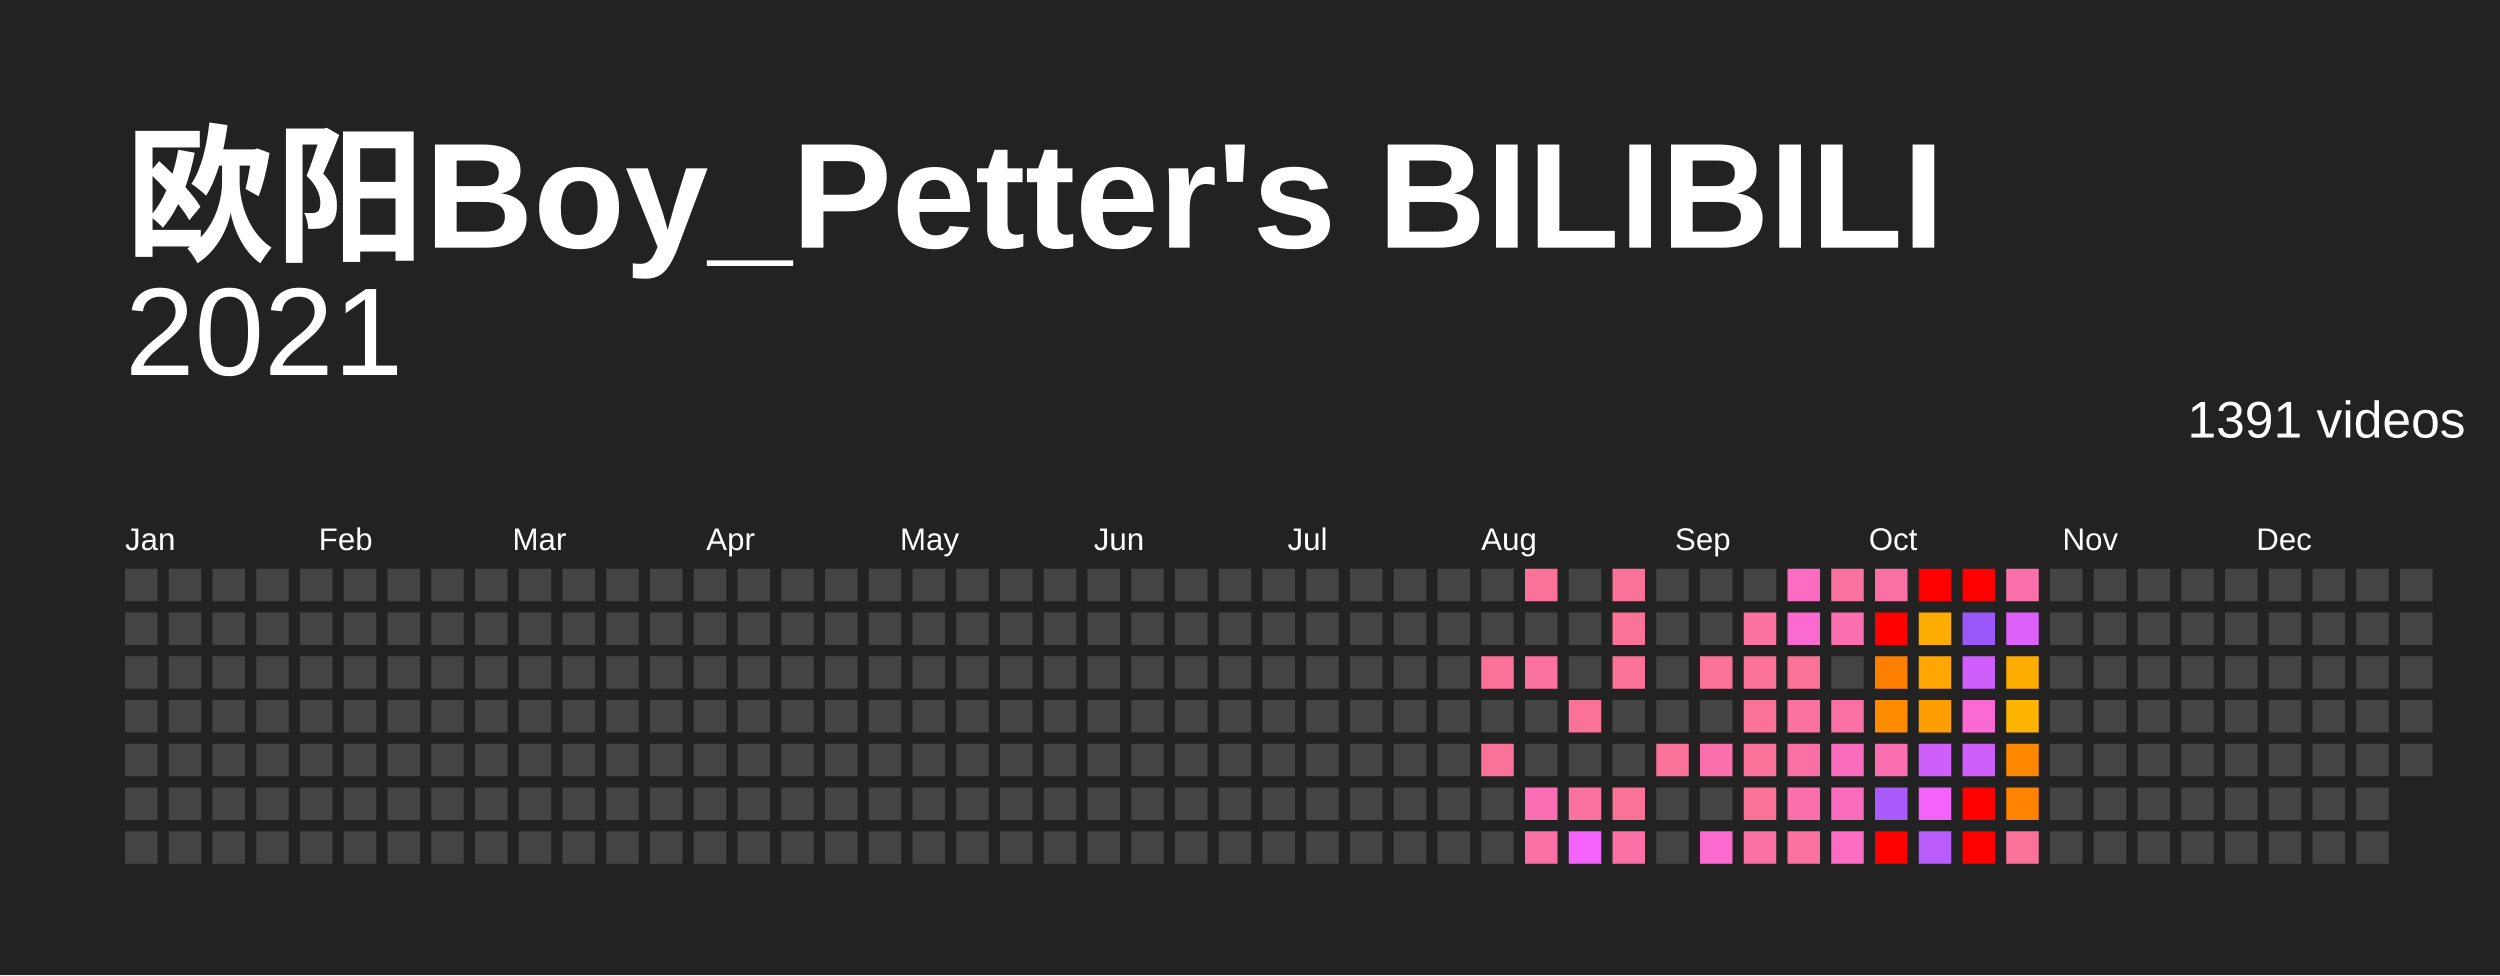
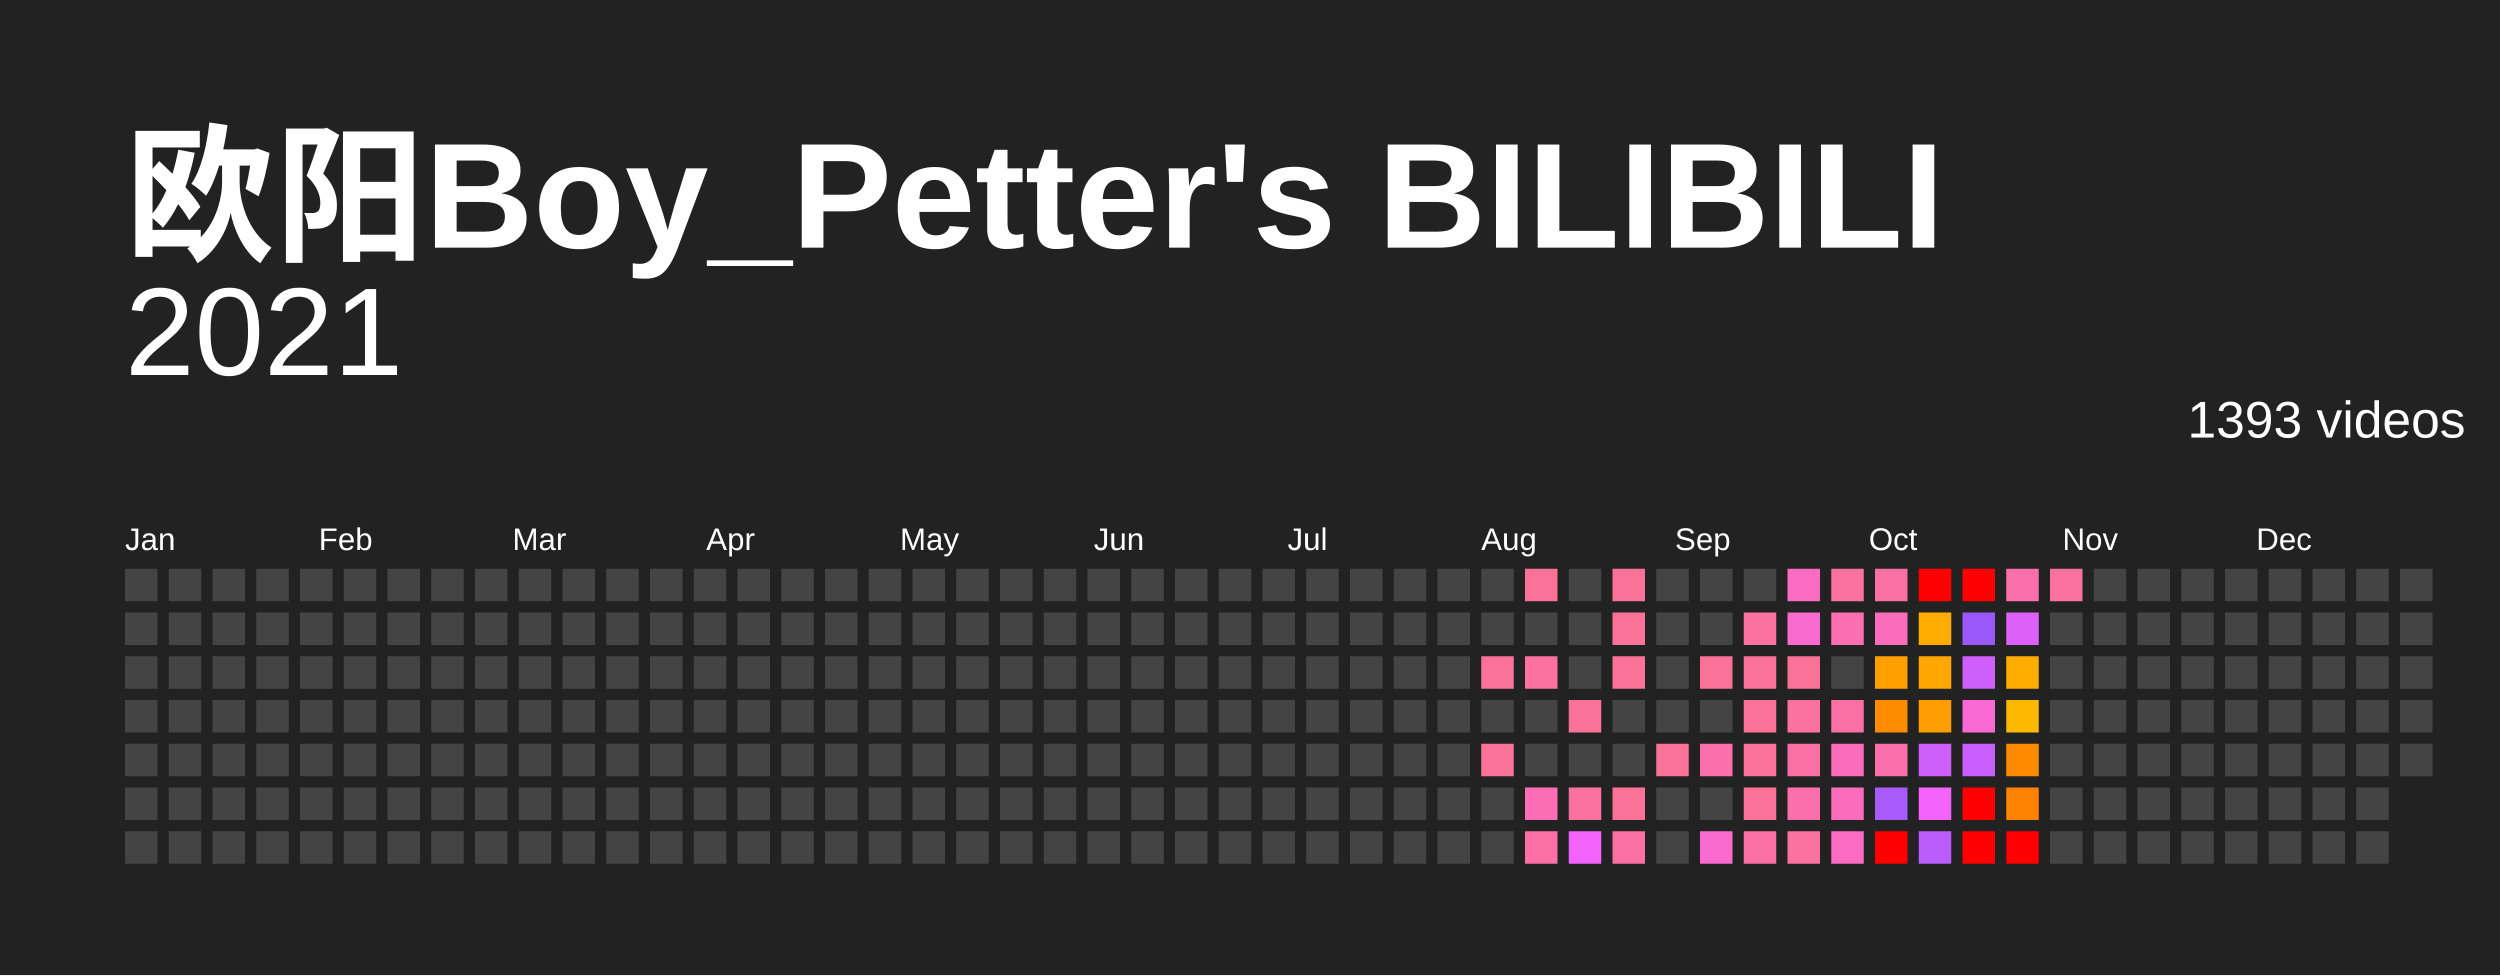
<svg xmlns="http://www.w3.org/2000/svg" baseProfile="full" height="78mm" version="1.1" viewBox="0,0,200,78" width="200mm">
  <defs />
  <rect fill="#222222" height="78" width="200" x="0" y="0" />
  <text fill="#FFFFFF" style="font-size:12px; font-family:Arial; font-weight:bold;" x="10" y="20">欧阳Boy_Petter's BILIBILI</text>
  <text alignment-baseline="hanging" fill="#FFFFFF" style="font-size:10.0px; font-family:Arial;" x="10" y="30">2021</text>
-   <text alignment-baseline="hanging" fill="#FFFFFF" style="font-size:4.125px; font-family:Arial;" x="175" y="35">1391 videos</text>
+   <text alignment-baseline="hanging" fill="#FFFFFF" style="font-size:4.125px; font-family:Arial;" x="175" y="35">1393 videos</text>
  <text fill="#FFFFFF" style="font-size:2.5px; font-family:Arial" x="10.0" y="44">Jan</text>
  <text fill="#FFFFFF" style="font-size:2.5px; font-family:Arial" x="25.5" y="44">Feb</text>
  <text fill="#FFFFFF" style="font-size:2.5px; font-family:Arial" x="41.0" y="44">Mar</text>
  <text fill="#FFFFFF" style="font-size:2.5px; font-family:Arial" x="56.5" y="44">Apr</text>
  <text fill="#FFFFFF" style="font-size:2.5px; font-family:Arial" x="72.0" y="44">May</text>
  <text fill="#FFFFFF" style="font-size:2.5px; font-family:Arial" x="87.5" y="44">Jun</text>
  <text fill="#FFFFFF" style="font-size:2.5px; font-family:Arial" x="103.0" y="44">Jul</text>
  <text fill="#FFFFFF" style="font-size:2.5px; font-family:Arial" x="118.5" y="44">Aug</text>
  <text fill="#FFFFFF" style="font-size:2.5px; font-family:Arial" x="134.0" y="44">Sep</text>
  <text fill="#FFFFFF" style="font-size:2.5px; font-family:Arial" x="149.5" y="44">Oct</text>
  <text fill="#FFFFFF" style="font-size:2.5px; font-family:Arial" x="165.0" y="44">Nov</text>
  <text fill="#FFFFFF" style="font-size:2.5px; font-family:Arial" x="180.5" y="44">Dec</text>
  <rect fill="#444444" height="2.6" width="2.6" x="10.0" y="45.5" />
  <rect fill="#444444" height="2.6" width="2.6" x="10.0" y="49.0" />
  <rect fill="#444444" height="2.6" width="2.6" x="10.0" y="52.5" />
  <rect fill="#444444" height="2.6" width="2.6" x="10.0" y="56.0" />
  <rect fill="#444444" height="2.6" width="2.6" x="10.0" y="59.5" />
  <rect fill="#444444" height="2.6" width="2.6" x="10.0" y="63.0" />
  <rect fill="#444444" height="2.6" width="2.6" x="10.0" y="66.5" />
  <rect fill="#444444" height="2.6" width="2.6" x="13.5" y="45.5" />
  <rect fill="#444444" height="2.6" width="2.6" x="13.5" y="49.0" />
  <rect fill="#444444" height="2.6" width="2.6" x="13.5" y="52.5" />
  <rect fill="#444444" height="2.6" width="2.6" x="13.5" y="56.0" />
  <rect fill="#444444" height="2.6" width="2.6" x="13.5" y="59.5" />
  <rect fill="#444444" height="2.6" width="2.6" x="13.5" y="63.0" />
  <rect fill="#444444" height="2.6" width="2.6" x="13.5" y="66.5" />
  <rect fill="#444444" height="2.6" width="2.6" x="17.0" y="45.5" />
  <rect fill="#444444" height="2.6" width="2.6" x="17.0" y="49.0" />
  <rect fill="#444444" height="2.6" width="2.6" x="17.0" y="52.5" />
  <rect fill="#444444" height="2.6" width="2.6" x="17.0" y="56.0" />
  <rect fill="#444444" height="2.6" width="2.6" x="17.0" y="59.5" />
  <rect fill="#444444" height="2.6" width="2.6" x="17.0" y="63.0" />
  <rect fill="#444444" height="2.6" width="2.6" x="17.0" y="66.5" />
  <rect fill="#444444" height="2.6" width="2.6" x="20.5" y="45.5" />
  <rect fill="#444444" height="2.6" width="2.6" x="20.5" y="49.0" />
  <rect fill="#444444" height="2.6" width="2.6" x="20.5" y="52.5" />
  <rect fill="#444444" height="2.6" width="2.6" x="20.5" y="56.0" />
  <rect fill="#444444" height="2.6" width="2.6" x="20.5" y="59.5" />
  <rect fill="#444444" height="2.6" width="2.6" x="20.5" y="63.0" />
  <rect fill="#444444" height="2.6" width="2.6" x="20.5" y="66.5" />
  <rect fill="#444444" height="2.6" width="2.6" x="24.0" y="45.5" />
  <rect fill="#444444" height="2.6" width="2.6" x="24.0" y="49.0" />
  <rect fill="#444444" height="2.6" width="2.6" x="24.0" y="52.5" />
  <rect fill="#444444" height="2.6" width="2.6" x="24.0" y="56.0" />
  <rect fill="#444444" height="2.6" width="2.6" x="24.0" y="59.5" />
  <rect fill="#444444" height="2.6" width="2.6" x="24.0" y="63.0" />
  <rect fill="#444444" height="2.6" width="2.6" x="24.0" y="66.5" />
  <rect fill="#444444" height="2.6" width="2.6" x="27.5" y="45.5" />
  <rect fill="#444444" height="2.6" width="2.6" x="27.5" y="49.0" />
  <rect fill="#444444" height="2.6" width="2.6" x="27.5" y="52.5" />
  <rect fill="#444444" height="2.6" width="2.6" x="27.5" y="56.0" />
  <rect fill="#444444" height="2.6" width="2.6" x="27.5" y="59.5" />
  <rect fill="#444444" height="2.6" width="2.6" x="27.5" y="63.0" />
  <rect fill="#444444" height="2.6" width="2.6" x="27.5" y="66.5" />
  <rect fill="#444444" height="2.6" width="2.6" x="31.0" y="45.5" />
  <rect fill="#444444" height="2.6" width="2.6" x="31.0" y="49.0" />
  <rect fill="#444444" height="2.6" width="2.6" x="31.0" y="52.5" />
  <rect fill="#444444" height="2.6" width="2.6" x="31.0" y="56.0" />
  <rect fill="#444444" height="2.6" width="2.6" x="31.0" y="59.5" />
  <rect fill="#444444" height="2.6" width="2.6" x="31.0" y="63.0" />
  <rect fill="#444444" height="2.6" width="2.6" x="31.0" y="66.5" />
  <rect fill="#444444" height="2.6" width="2.6" x="34.5" y="45.5" />
  <rect fill="#444444" height="2.6" width="2.6" x="34.5" y="49.0" />
  <rect fill="#444444" height="2.6" width="2.6" x="34.5" y="52.5" />
  <rect fill="#444444" height="2.6" width="2.6" x="34.5" y="56.0" />
  <rect fill="#444444" height="2.6" width="2.6" x="34.5" y="59.5" />
  <rect fill="#444444" height="2.6" width="2.6" x="34.5" y="63.0" />
  <rect fill="#444444" height="2.6" width="2.6" x="34.5" y="66.5" />
  <rect fill="#444444" height="2.6" width="2.6" x="38.0" y="45.5" />
  <rect fill="#444444" height="2.6" width="2.6" x="38.0" y="49.0" />
  <rect fill="#444444" height="2.6" width="2.6" x="38.0" y="52.5" />
  <rect fill="#444444" height="2.6" width="2.6" x="38.0" y="56.0" />
  <rect fill="#444444" height="2.6" width="2.6" x="38.0" y="59.5" />
  <rect fill="#444444" height="2.6" width="2.6" x="38.0" y="63.0" />
  <rect fill="#444444" height="2.6" width="2.6" x="38.0" y="66.5" />
  <rect fill="#444444" height="2.6" width="2.6" x="41.5" y="45.5" />
  <rect fill="#444444" height="2.6" width="2.6" x="41.5" y="49.0" />
  <rect fill="#444444" height="2.6" width="2.6" x="41.5" y="52.5" />
  <rect fill="#444444" height="2.6" width="2.6" x="41.5" y="56.0" />
  <rect fill="#444444" height="2.6" width="2.6" x="41.5" y="59.5" />
  <rect fill="#444444" height="2.6" width="2.6" x="41.5" y="63.0" />
  <rect fill="#444444" height="2.6" width="2.6" x="41.5" y="66.5" />
  <rect fill="#444444" height="2.6" width="2.6" x="45.0" y="45.5" />
  <rect fill="#444444" height="2.6" width="2.6" x="45.0" y="49.0" />
  <rect fill="#444444" height="2.6" width="2.6" x="45.0" y="52.5" />
  <rect fill="#444444" height="2.6" width="2.6" x="45.0" y="56.0" />
  <rect fill="#444444" height="2.6" width="2.6" x="45.0" y="59.5" />
  <rect fill="#444444" height="2.6" width="2.6" x="45.0" y="63.0" />
  <rect fill="#444444" height="2.6" width="2.6" x="45.0" y="66.5" />
  <rect fill="#444444" height="2.6" width="2.6" x="48.5" y="45.5" />
  <rect fill="#444444" height="2.6" width="2.6" x="48.5" y="49.0" />
  <rect fill="#444444" height="2.6" width="2.6" x="48.5" y="52.5" />
  <rect fill="#444444" height="2.6" width="2.6" x="48.5" y="56.0" />
  <rect fill="#444444" height="2.6" width="2.6" x="48.5" y="59.5" />
  <rect fill="#444444" height="2.6" width="2.6" x="48.5" y="63.0" />
  <rect fill="#444444" height="2.6" width="2.6" x="48.5" y="66.5" />
  <rect fill="#444444" height="2.6" width="2.6" x="52.0" y="45.5" />
  <rect fill="#444444" height="2.6" width="2.6" x="52.0" y="49.0" />
  <rect fill="#444444" height="2.6" width="2.6" x="52.0" y="52.5" />
  <rect fill="#444444" height="2.6" width="2.6" x="52.0" y="56.0" />
  <rect fill="#444444" height="2.6" width="2.6" x="52.0" y="59.5" />
  <rect fill="#444444" height="2.6" width="2.6" x="52.0" y="63.0" />
  <rect fill="#444444" height="2.6" width="2.6" x="52.0" y="66.5" />
  <rect fill="#444444" height="2.6" width="2.6" x="55.5" y="45.5" />
  <rect fill="#444444" height="2.6" width="2.6" x="55.5" y="49.0" />
  <rect fill="#444444" height="2.6" width="2.6" x="55.5" y="52.5" />
  <rect fill="#444444" height="2.6" width="2.6" x="55.5" y="56.0" />
  <rect fill="#444444" height="2.6" width="2.6" x="55.5" y="59.5" />
  <rect fill="#444444" height="2.6" width="2.6" x="55.5" y="63.0" />
  <rect fill="#444444" height="2.6" width="2.6" x="55.5" y="66.5" />
  <rect fill="#444444" height="2.6" width="2.6" x="59.0" y="45.5" />
  <rect fill="#444444" height="2.6" width="2.6" x="59.0" y="49.0" />
  <rect fill="#444444" height="2.6" width="2.6" x="59.0" y="52.5" />
  <rect fill="#444444" height="2.6" width="2.6" x="59.0" y="56.0" />
  <rect fill="#444444" height="2.6" width="2.6" x="59.0" y="59.5" />
  <rect fill="#444444" height="2.6" width="2.6" x="59.0" y="63.0" />
  <rect fill="#444444" height="2.6" width="2.6" x="59.0" y="66.5" />
  <rect fill="#444444" height="2.6" width="2.6" x="62.5" y="45.5" />
  <rect fill="#444444" height="2.6" width="2.6" x="62.5" y="49.0" />
  <rect fill="#444444" height="2.6" width="2.6" x="62.5" y="52.5" />
  <rect fill="#444444" height="2.6" width="2.6" x="62.5" y="56.0" />
  <rect fill="#444444" height="2.6" width="2.6" x="62.5" y="59.5" />
  <rect fill="#444444" height="2.6" width="2.6" x="62.5" y="63.0" />
  <rect fill="#444444" height="2.6" width="2.6" x="62.5" y="66.5" />
  <rect fill="#444444" height="2.6" width="2.6" x="66.0" y="45.5" />
  <rect fill="#444444" height="2.6" width="2.6" x="66.0" y="49.0" />
  <rect fill="#444444" height="2.6" width="2.6" x="66.0" y="52.5" />
  <rect fill="#444444" height="2.6" width="2.6" x="66.0" y="56.0" />
  <rect fill="#444444" height="2.6" width="2.6" x="66.0" y="59.5" />
  <rect fill="#444444" height="2.6" width="2.6" x="66.0" y="63.0" />
  <rect fill="#444444" height="2.6" width="2.6" x="66.0" y="66.5" />
  <rect fill="#444444" height="2.6" width="2.6" x="69.5" y="45.5" />
  <rect fill="#444444" height="2.6" width="2.6" x="69.5" y="49.0" />
  <rect fill="#444444" height="2.6" width="2.6" x="69.5" y="52.5" />
  <rect fill="#444444" height="2.6" width="2.6" x="69.5" y="56.0" />
  <rect fill="#444444" height="2.6" width="2.6" x="69.5" y="59.5" />
  <rect fill="#444444" height="2.6" width="2.6" x="69.5" y="63.0" />
  <rect fill="#444444" height="2.6" width="2.6" x="69.5" y="66.5" />
  <rect fill="#444444" height="2.6" width="2.6" x="73.0" y="45.5" />
  <rect fill="#444444" height="2.6" width="2.6" x="73.0" y="49.0" />
  <rect fill="#444444" height="2.6" width="2.6" x="73.0" y="52.5" />
  <rect fill="#444444" height="2.6" width="2.6" x="73.0" y="56.0" />
  <rect fill="#444444" height="2.6" width="2.6" x="73.0" y="59.5" />
  <rect fill="#444444" height="2.6" width="2.6" x="73.0" y="63.0" />
  <rect fill="#444444" height="2.6" width="2.6" x="73.0" y="66.5" />
  <rect fill="#444444" height="2.6" width="2.6" x="76.5" y="45.5" />
  <rect fill="#444444" height="2.6" width="2.6" x="76.5" y="49.0" />
  <rect fill="#444444" height="2.6" width="2.6" x="76.5" y="52.5" />
  <rect fill="#444444" height="2.6" width="2.6" x="76.5" y="56.0" />
  <rect fill="#444444" height="2.6" width="2.6" x="76.5" y="59.5" />
  <rect fill="#444444" height="2.6" width="2.6" x="76.5" y="63.0" />
  <rect fill="#444444" height="2.6" width="2.6" x="76.5" y="66.5" />
  <rect fill="#444444" height="2.6" width="2.6" x="80.0" y="45.5" />
  <rect fill="#444444" height="2.6" width="2.6" x="80.0" y="49.0" />
  <rect fill="#444444" height="2.6" width="2.6" x="80.0" y="52.5" />
  <rect fill="#444444" height="2.6" width="2.6" x="80.0" y="56.0" />
  <rect fill="#444444" height="2.6" width="2.6" x="80.0" y="59.5" />
  <rect fill="#444444" height="2.6" width="2.6" x="80.0" y="63.0" />
  <rect fill="#444444" height="2.6" width="2.6" x="80.0" y="66.5" />
  <rect fill="#444444" height="2.6" width="2.6" x="83.5" y="45.5" />
  <rect fill="#444444" height="2.6" width="2.6" x="83.5" y="49.0" />
  <rect fill="#444444" height="2.6" width="2.6" x="83.5" y="52.5" />
  <rect fill="#444444" height="2.6" width="2.6" x="83.5" y="56.0" />
  <rect fill="#444444" height="2.6" width="2.6" x="83.5" y="59.5" />
  <rect fill="#444444" height="2.6" width="2.6" x="83.5" y="63.0" />
  <rect fill="#444444" height="2.6" width="2.6" x="83.5" y="66.5" />
  <rect fill="#444444" height="2.6" width="2.6" x="87.0" y="45.5" />
  <rect fill="#444444" height="2.6" width="2.6" x="87.0" y="49.0" />
  <rect fill="#444444" height="2.6" width="2.6" x="87.0" y="52.5" />
  <rect fill="#444444" height="2.6" width="2.6" x="87.0" y="56.0" />
  <rect fill="#444444" height="2.6" width="2.6" x="87.0" y="59.5" />
  <rect fill="#444444" height="2.6" width="2.6" x="87.0" y="63.0" />
  <rect fill="#444444" height="2.6" width="2.6" x="87.0" y="66.5" />
  <rect fill="#444444" height="2.6" width="2.6" x="90.5" y="45.5" />
  <rect fill="#444444" height="2.6" width="2.6" x="90.5" y="49.0" />
  <rect fill="#444444" height="2.6" width="2.6" x="90.5" y="52.5" />
  <rect fill="#444444" height="2.6" width="2.6" x="90.5" y="56.0" />
  <rect fill="#444444" height="2.6" width="2.6" x="90.5" y="59.5" />
  <rect fill="#444444" height="2.6" width="2.6" x="90.5" y="63.0" />
  <rect fill="#444444" height="2.6" width="2.6" x="90.5" y="66.5" />
  <rect fill="#444444" height="2.6" width="2.6" x="94.0" y="45.5" />
  <rect fill="#444444" height="2.6" width="2.6" x="94.0" y="49.0" />
  <rect fill="#444444" height="2.6" width="2.6" x="94.0" y="52.5" />
  <rect fill="#444444" height="2.6" width="2.6" x="94.0" y="56.0" />
  <rect fill="#444444" height="2.6" width="2.6" x="94.0" y="59.5" />
  <rect fill="#444444" height="2.6" width="2.6" x="94.0" y="63.0" />
  <rect fill="#444444" height="2.6" width="2.6" x="94.0" y="66.5" />
  <rect fill="#444444" height="2.6" width="2.6" x="97.5" y="45.5" />
  <rect fill="#444444" height="2.6" width="2.6" x="97.5" y="49.0" />
  <rect fill="#444444" height="2.6" width="2.6" x="97.5" y="52.5" />
  <rect fill="#444444" height="2.6" width="2.6" x="97.5" y="56.0" />
  <rect fill="#444444" height="2.6" width="2.6" x="97.5" y="59.5" />
  <rect fill="#444444" height="2.6" width="2.6" x="97.5" y="63.0" />
  <rect fill="#444444" height="2.6" width="2.6" x="97.5" y="66.5" />
  <rect fill="#444444" height="2.6" width="2.6" x="101.0" y="45.5" />
  <rect fill="#444444" height="2.6" width="2.6" x="101.0" y="49.0" />
  <rect fill="#444444" height="2.6" width="2.6" x="101.0" y="52.5" />
  <rect fill="#444444" height="2.6" width="2.6" x="101.0" y="56.0" />
  <rect fill="#444444" height="2.6" width="2.6" x="101.0" y="59.5" />
  <rect fill="#444444" height="2.6" width="2.6" x="101.0" y="63.0" />
  <rect fill="#444444" height="2.6" width="2.6" x="101.0" y="66.5" />
  <rect fill="#444444" height="2.6" width="2.6" x="104.5" y="45.5" />
  <rect fill="#444444" height="2.6" width="2.6" x="104.5" y="49.0" />
  <rect fill="#444444" height="2.6" width="2.6" x="104.5" y="52.5" />
  <rect fill="#444444" height="2.6" width="2.6" x="104.5" y="56.0" />
  <rect fill="#444444" height="2.6" width="2.6" x="104.5" y="59.5" />
  <rect fill="#444444" height="2.6" width="2.6" x="104.5" y="63.0" />
  <rect fill="#444444" height="2.6" width="2.6" x="104.5" y="66.5" />
  <rect fill="#444444" height="2.6" width="2.6" x="108.0" y="45.5" />
  <rect fill="#444444" height="2.6" width="2.6" x="108.0" y="49.0" />
  <rect fill="#444444" height="2.6" width="2.6" x="108.0" y="52.5" />
  <rect fill="#444444" height="2.6" width="2.6" x="108.0" y="56.0" />
  <rect fill="#444444" height="2.6" width="2.6" x="108.0" y="59.5" />
  <rect fill="#444444" height="2.6" width="2.6" x="108.0" y="63.0" />
  <rect fill="#444444" height="2.6" width="2.6" x="108.0" y="66.5" />
  <rect fill="#444444" height="2.6" width="2.6" x="111.5" y="45.5" />
  <rect fill="#444444" height="2.6" width="2.6" x="111.5" y="49.0" />
  <rect fill="#444444" height="2.6" width="2.6" x="111.5" y="52.5" />
  <rect fill="#444444" height="2.6" width="2.6" x="111.5" y="56.0" />
  <rect fill="#444444" height="2.6" width="2.6" x="111.5" y="59.5" />
  <rect fill="#444444" height="2.6" width="2.6" x="111.5" y="63.0" />
  <rect fill="#444444" height="2.6" width="2.6" x="111.5" y="66.5" />
  <rect fill="#444444" height="2.6" width="2.6" x="115.0" y="45.5" />
  <rect fill="#444444" height="2.6" width="2.6" x="115.0" y="49.0" />
  <rect fill="#444444" height="2.6" width="2.6" x="115.0" y="52.5" />
  <rect fill="#444444" height="2.6" width="2.6" x="115.0" y="56.0" />
  <rect fill="#444444" height="2.6" width="2.6" x="115.0" y="59.5" />
  <rect fill="#444444" height="2.6" width="2.6" x="115.0" y="63.0" />
  <rect fill="#444444" height="2.6" width="2.6" x="115.0" y="66.5" />
  <rect fill="#444444" height="2.6" width="2.6" x="118.5" y="45.5" />
  <rect fill="#444444" height="2.6" width="2.6" x="118.5" y="49.0" />
  <rect fill="#fb7299" height="2.6" width="2.6" x="118.5" y="52.5" />
  <rect fill="#444444" height="2.6" width="2.6" x="118.5" y="56.0" />
  <rect fill="#fb7299" height="2.6" width="2.6" x="118.5" y="59.5" />
  <rect fill="#444444" height="2.6" width="2.6" x="118.5" y="63.0" />
  <rect fill="#444444" height="2.6" width="2.6" x="118.5" y="66.5" />
  <rect fill="#fb7299" height="2.6" width="2.6" x="122.0" y="45.5" />
  <rect fill="#444444" height="2.6" width="2.6" x="122.0" y="49.0" />
  <rect fill="#fb719f" height="2.6" width="2.6" x="122.0" y="52.5" />
  <rect fill="#444444" height="2.6" width="2.6" x="122.0" y="56.0" />
  <rect fill="#444444" height="2.6" width="2.6" x="122.0" y="59.5" />
  <rect fill="#fb6eb6" height="2.6" width="2.6" x="122.0" y="63.0" />
  <rect fill="#fb70a4" height="2.6" width="2.6" x="122.0" y="66.5" />
  <rect fill="#444444" height="2.6" width="2.6" x="125.5" y="45.5" />
  <rect fill="#444444" height="2.6" width="2.6" x="125.5" y="49.0" />
  <rect fill="#444444" height="2.6" width="2.6" x="125.5" y="52.5" />
  <rect fill="#fb7299" height="2.6" width="2.6" x="125.5" y="56.0" />
  <rect fill="#444444" height="2.6" width="2.6" x="125.5" y="59.5" />
  <rect fill="#fb719f" height="2.6" width="2.6" x="125.5" y="63.0" />
  <rect fill="#f363fb" height="2.6" width="2.6" x="125.5" y="66.5" />
  <rect fill="#fb7299" height="2.6" width="2.6" x="129.0" y="45.5" />
  <rect fill="#fb7299" height="2.6" width="2.6" x="129.0" y="49.0" />
  <rect fill="#fb7299" height="2.6" width="2.6" x="129.0" y="52.5" />
  <rect fill="#444444" height="2.6" width="2.6" x="129.0" y="56.0" />
  <rect fill="#444444" height="2.6" width="2.6" x="129.0" y="59.5" />
  <rect fill="#fb7299" height="2.6" width="2.6" x="129.0" y="63.0" />
  <rect fill="#fb70a4" height="2.6" width="2.6" x="129.0" y="66.5" />
  <rect fill="#444444" height="2.6" width="2.6" x="132.5" y="45.5" />
  <rect fill="#444444" height="2.6" width="2.6" x="132.5" y="49.0" />
  <rect fill="#444444" height="2.6" width="2.6" x="132.5" y="52.5" />
  <rect fill="#444444" height="2.6" width="2.6" x="132.5" y="56.0" />
  <rect fill="#fb7299" height="2.6" width="2.6" x="132.5" y="59.5" />
  <rect fill="#444444" height="2.6" width="2.6" x="132.5" y="63.0" />
  <rect fill="#444444" height="2.6" width="2.6" x="132.5" y="66.5" />
  <rect fill="#444444" height="2.6" width="2.6" x="136.0" y="45.5" />
  <rect fill="#444444" height="2.6" width="2.6" x="136.0" y="49.0" />
  <rect fill="#fb7299" height="2.6" width="2.6" x="136.0" y="52.5" />
  <rect fill="#444444" height="2.6" width="2.6" x="136.0" y="56.0" />
  <rect fill="#fb6faa" height="2.6" width="2.6" x="136.0" y="59.5" />
  <rect fill="#444444" height="2.6" width="2.6" x="136.0" y="63.0" />
  <rect fill="#fb6acf" height="2.6" width="2.6" x="136.0" y="66.5" />
  <rect fill="#444444" height="2.6" width="2.6" x="139.5" y="45.5" />
  <rect fill="#fb719f" height="2.6" width="2.6" x="139.5" y="49.0" />
  <rect fill="#fb7299" height="2.6" width="2.6" x="139.5" y="52.5" />
  <rect fill="#fb7299" height="2.6" width="2.6" x="139.5" y="56.0" />
  <rect fill="#fb7299" height="2.6" width="2.6" x="139.5" y="59.5" />
  <rect fill="#fb7299" height="2.6" width="2.6" x="139.5" y="63.0" />
  <rect fill="#fb70a4" height="2.6" width="2.6" x="139.5" y="66.5" />
  <rect fill="#fb6cc2" height="2.6" width="2.6" x="143.0" y="45.5" />
  <rect fill="#fb6acf" height="2.6" width="2.6" x="143.0" y="49.0" />
  <rect fill="#fb7299" height="2.6" width="2.6" x="143.0" y="52.5" />
  <rect fill="#fb719f" height="2.6" width="2.6" x="143.0" y="56.0" />
  <rect fill="#fb70a4" height="2.6" width="2.6" x="143.0" y="59.5" />
  <rect fill="#fb6faa" height="2.6" width="2.6" x="143.0" y="63.0" />
  <rect fill="#fb719f" height="2.6" width="2.6" x="143.0" y="66.5" />
  <rect fill="#fb719f" height="2.6" width="2.6" x="146.5" y="45.5" />
  <rect fill="#fb6eb0" height="2.6" width="2.6" x="146.5" y="49.0" />
  <rect fill="#444444" height="2.6" width="2.6" x="146.5" y="52.5" />
  <rect fill="#fb70a4" height="2.6" width="2.6" x="146.5" y="56.0" />
  <rect fill="#fb6dbc" height="2.6" width="2.6" x="146.5" y="59.5" />
  <rect fill="#fb6dbc" height="2.6" width="2.6" x="146.5" y="63.0" />
  <rect fill="#fb6cc2" height="2.6" width="2.6" x="146.5" y="66.5" />
  <rect fill="#fb70a4" height="2.6" width="2.6" x="150.0" y="45.5" />
-   <rect fill="red" height="2.6" width="2.6" x="150.0" y="49.0" />
-   <rect fill="#ff7f00" height="2.6" width="2.6" x="150.0" y="52.5" />
+   <rect fill="#fb6dbc" height="2.6" width="2.6" x="150.0" y="49.0" />
+   <rect fill="#ffa000" height="2.6" width="2.6" x="150.0" y="52.5" />
  <rect fill="#ff8c00" height="2.6" width="2.6" x="150.0" y="56.0" />
-   <rect fill="#fb6eb0" height="2.6" width="2.6" x="150.0" y="59.5" />
+   <rect fill="#fb6faa" height="2.6" width="2.6" x="150.0" y="59.5" />
  <rect fill="#a95afb" height="2.6" width="2.6" x="150.0" y="63.0" />
  <rect fill="red" height="2.6" width="2.6" x="150.0" y="66.5" />
  <rect fill="red" height="2.6" width="2.6" x="153.5" y="45.5" />
  <rect fill="#ffac00" height="2.6" width="2.6" x="153.5" y="49.0" />
  <rect fill="#ffa600" height="2.6" width="2.6" x="153.5" y="52.5" />
  <rect fill="#ff9e00" height="2.6" width="2.6" x="153.5" y="56.0" />
  <rect fill="#cf5ffb" height="2.6" width="2.6" x="153.5" y="59.5" />
  <rect fill="#f363fb" height="2.6" width="2.6" x="153.5" y="63.0" />
  <rect fill="#b95cfb" height="2.6" width="2.6" x="153.5" y="66.5" />
  <rect fill="red" height="2.6" width="2.6" x="157.0" y="45.5" />
  <rect fill="#9a58fb" height="2.6" width="2.6" x="157.0" y="49.0" />
  <rect fill="#cf5ffb" height="2.6" width="2.6" x="157.0" y="52.5" />
  <rect fill="#fb69d5" height="2.6" width="2.6" x="157.0" y="56.0" />
-   <rect fill="#cf5ffb" height="2.6" width="2.6" x="157.0" y="59.5" />
+   <rect fill="#c85efb" height="2.6" width="2.6" x="157.0" y="59.5" />
  <rect fill="red" height="2.6" width="2.6" x="157.0" y="63.0" />
  <rect fill="red" height="2.6" width="2.6" x="157.0" y="66.5" />
  <rect fill="#fb6faa" height="2.6" width="2.6" x="160.5" y="45.5" />
  <rect fill="#de60fb" height="2.6" width="2.6" x="160.5" y="49.0" />
  <rect fill="#ffac00" height="2.6" width="2.6" x="160.5" y="52.5" />
-   <rect fill="#ffb400" height="2.6" width="2.6" x="160.5" y="56.0" />
-   <rect fill="#ff8800" height="2.6" width="2.6" x="160.5" y="59.5" />
+   <rect fill="#ffb800" height="2.6" width="2.6" x="160.5" y="56.0" />
+   <rect fill="#ff8a00" height="2.6" width="2.6" x="160.5" y="59.5" />
  <rect fill="#ff8200" height="2.6" width="2.6" x="160.5" y="63.0" />
-   <rect fill="#fb7299" height="2.6" width="2.6" x="160.5" y="66.5" />
-   <rect fill="#444444" height="2.6" width="2.6" x="164.0" y="45.5" />
+   <rect fill="red" height="2.6" width="2.6" x="160.5" y="66.5" />
+   <rect fill="#fb719f" height="2.6" width="2.6" x="164.0" y="45.5" />
  <rect fill="#444444" height="2.6" width="2.6" x="164.0" y="49.0" />
  <rect fill="#444444" height="2.6" width="2.6" x="164.0" y="52.5" />
  <rect fill="#444444" height="2.6" width="2.6" x="164.0" y="56.0" />
  <rect fill="#444444" height="2.6" width="2.6" x="164.0" y="59.5" />
  <rect fill="#444444" height="2.6" width="2.6" x="164.0" y="63.0" />
  <rect fill="#444444" height="2.6" width="2.6" x="164.0" y="66.5" />
  <rect fill="#444444" height="2.6" width="2.6" x="167.5" y="45.5" />
  <rect fill="#444444" height="2.6" width="2.6" x="167.5" y="49.0" />
  <rect fill="#444444" height="2.6" width="2.6" x="167.5" y="52.5" />
  <rect fill="#444444" height="2.6" width="2.6" x="167.5" y="56.0" />
  <rect fill="#444444" height="2.6" width="2.6" x="167.5" y="59.5" />
  <rect fill="#444444" height="2.6" width="2.6" x="167.5" y="63.0" />
  <rect fill="#444444" height="2.6" width="2.6" x="167.5" y="66.5" />
  <rect fill="#444444" height="2.6" width="2.6" x="171.0" y="45.5" />
  <rect fill="#444444" height="2.6" width="2.6" x="171.0" y="49.0" />
  <rect fill="#444444" height="2.6" width="2.6" x="171.0" y="52.5" />
  <rect fill="#444444" height="2.6" width="2.6" x="171.0" y="56.0" />
  <rect fill="#444444" height="2.6" width="2.6" x="171.0" y="59.5" />
  <rect fill="#444444" height="2.6" width="2.6" x="171.0" y="63.0" />
  <rect fill="#444444" height="2.6" width="2.6" x="171.0" y="66.5" />
  <rect fill="#444444" height="2.6" width="2.6" x="174.5" y="45.5" />
  <rect fill="#444444" height="2.6" width="2.6" x="174.5" y="49.0" />
  <rect fill="#444444" height="2.6" width="2.6" x="174.5" y="52.5" />
  <rect fill="#444444" height="2.6" width="2.6" x="174.5" y="56.0" />
  <rect fill="#444444" height="2.6" width="2.6" x="174.5" y="59.5" />
  <rect fill="#444444" height="2.6" width="2.6" x="174.5" y="63.0" />
  <rect fill="#444444" height="2.6" width="2.6" x="174.5" y="66.5" />
  <rect fill="#444444" height="2.6" width="2.6" x="178.0" y="45.5" />
  <rect fill="#444444" height="2.6" width="2.6" x="178.0" y="49.0" />
  <rect fill="#444444" height="2.6" width="2.6" x="178.0" y="52.5" />
  <rect fill="#444444" height="2.6" width="2.6" x="178.0" y="56.0" />
  <rect fill="#444444" height="2.6" width="2.6" x="178.0" y="59.5" />
  <rect fill="#444444" height="2.6" width="2.6" x="178.0" y="63.0" />
  <rect fill="#444444" height="2.6" width="2.6" x="178.0" y="66.5" />
  <rect fill="#444444" height="2.6" width="2.6" x="181.5" y="45.5" />
  <rect fill="#444444" height="2.6" width="2.6" x="181.5" y="49.0" />
  <rect fill="#444444" height="2.6" width="2.6" x="181.5" y="52.5" />
  <rect fill="#444444" height="2.6" width="2.6" x="181.5" y="56.0" />
  <rect fill="#444444" height="2.6" width="2.6" x="181.5" y="59.5" />
  <rect fill="#444444" height="2.6" width="2.6" x="181.5" y="63.0" />
  <rect fill="#444444" height="2.6" width="2.6" x="181.5" y="66.5" />
  <rect fill="#444444" height="2.6" width="2.6" x="185.0" y="45.5" />
  <rect fill="#444444" height="2.6" width="2.6" x="185.0" y="49.0" />
  <rect fill="#444444" height="2.6" width="2.6" x="185.0" y="52.5" />
  <rect fill="#444444" height="2.6" width="2.6" x="185.0" y="56.0" />
  <rect fill="#444444" height="2.6" width="2.6" x="185.0" y="59.5" />
  <rect fill="#444444" height="2.6" width="2.6" x="185.0" y="63.0" />
  <rect fill="#444444" height="2.6" width="2.6" x="185.0" y="66.5" />
  <rect fill="#444444" height="2.6" width="2.6" x="188.5" y="45.5" />
  <rect fill="#444444" height="2.6" width="2.6" x="188.5" y="49.0" />
  <rect fill="#444444" height="2.6" width="2.6" x="188.5" y="52.5" />
  <rect fill="#444444" height="2.6" width="2.6" x="188.5" y="56.0" />
  <rect fill="#444444" height="2.6" width="2.6" x="188.5" y="59.5" />
  <rect fill="#444444" height="2.6" width="2.6" x="188.5" y="63.0" />
  <rect fill="#444444" height="2.6" width="2.6" x="188.5" y="66.5" />
  <rect fill="#444444" height="2.6" width="2.6" x="192.0" y="45.5" />
  <rect fill="#444444" height="2.6" width="2.6" x="192.0" y="49.0" />
  <rect fill="#444444" height="2.6" width="2.6" x="192.0" y="52.5" />
  <rect fill="#444444" height="2.6" width="2.6" x="192.0" y="56.0" />
  <rect fill="#444444" height="2.6" width="2.6" x="192.0" y="59.5" />
</svg>
